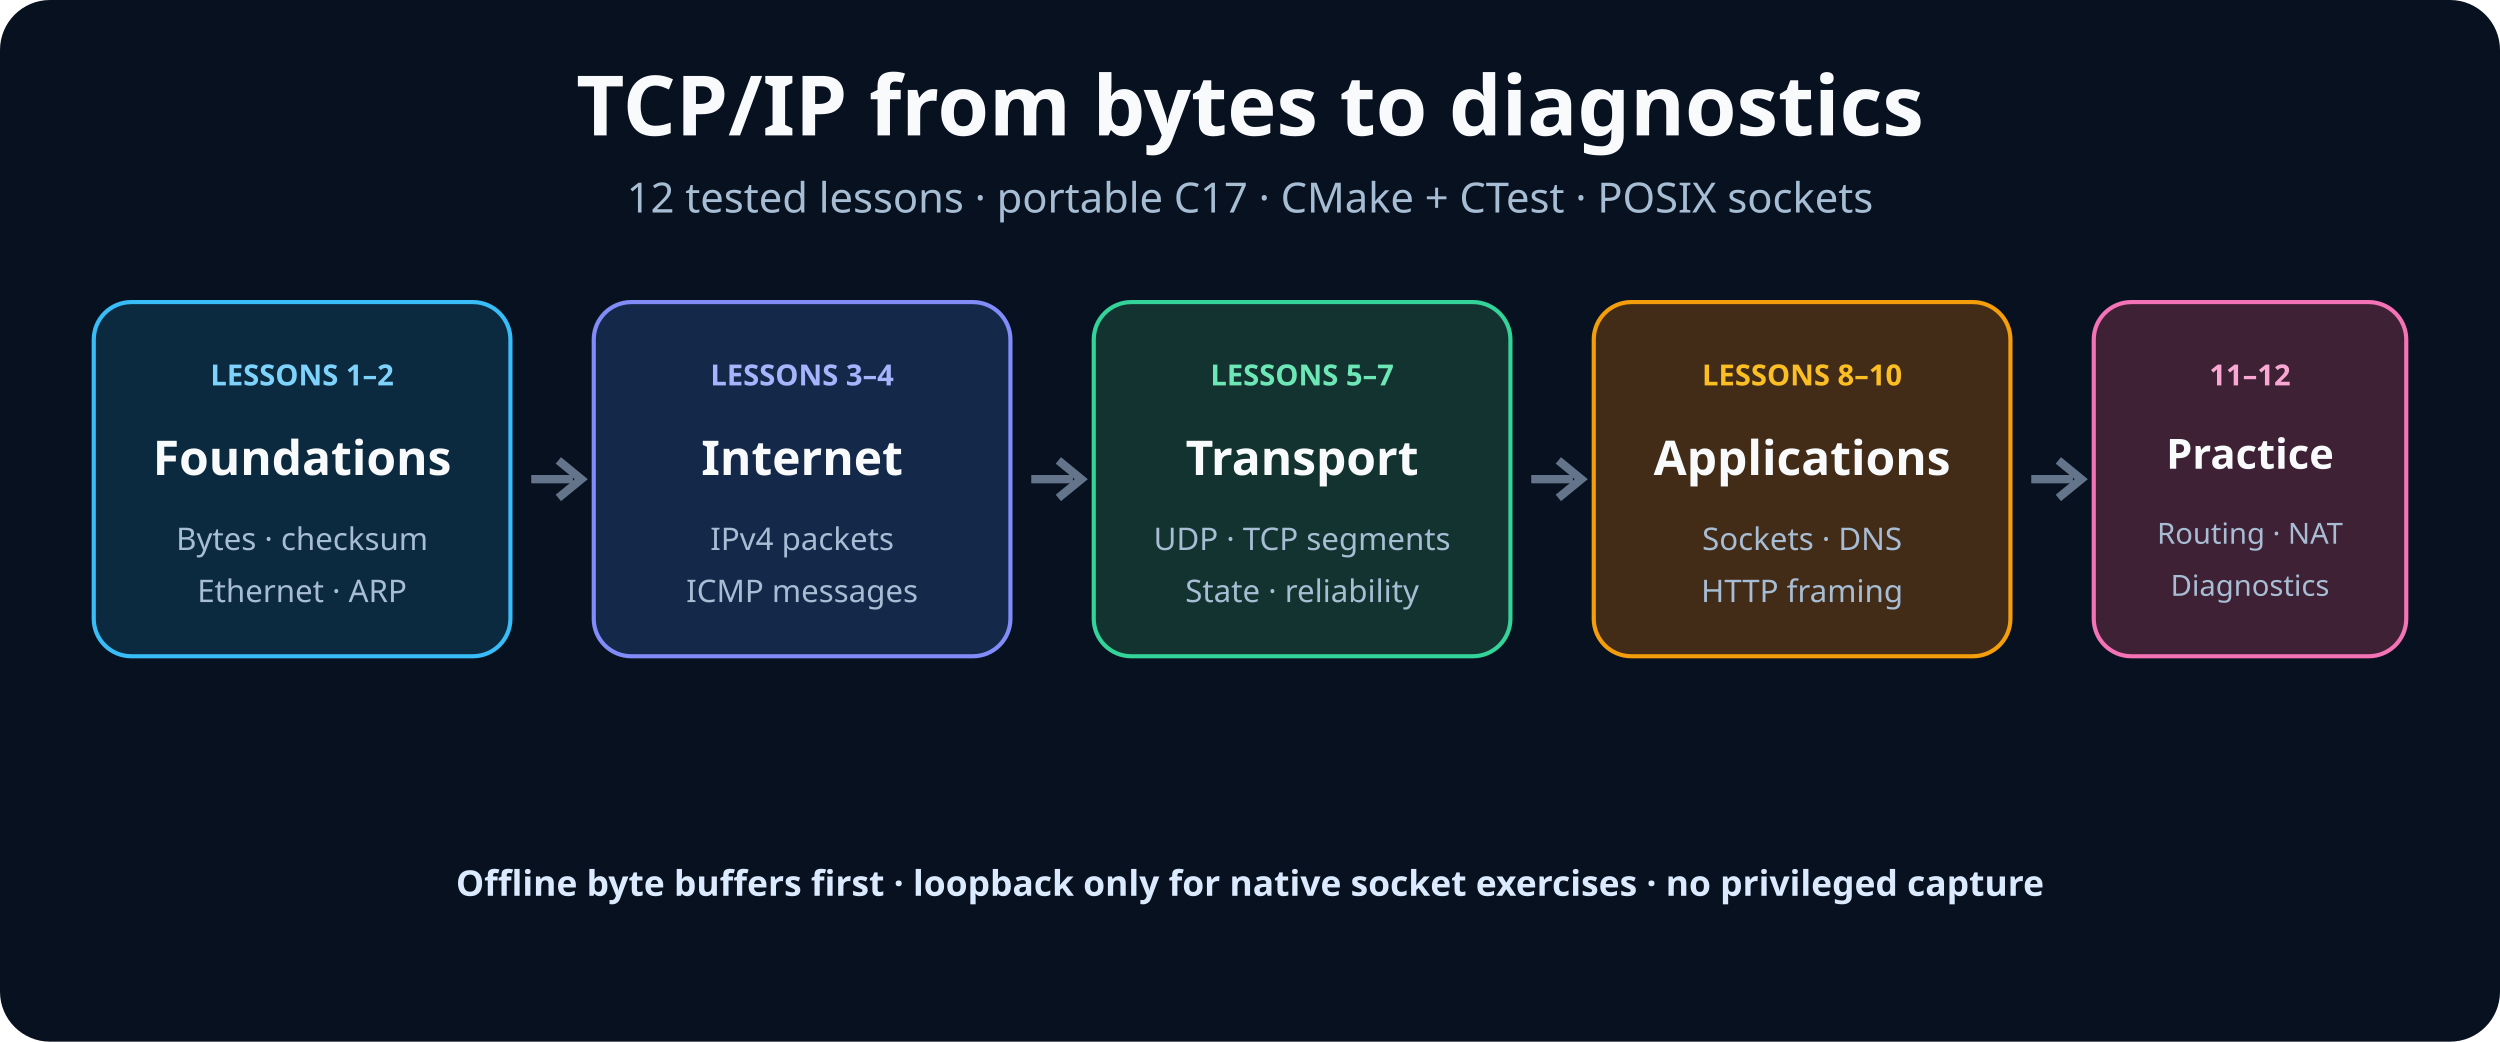
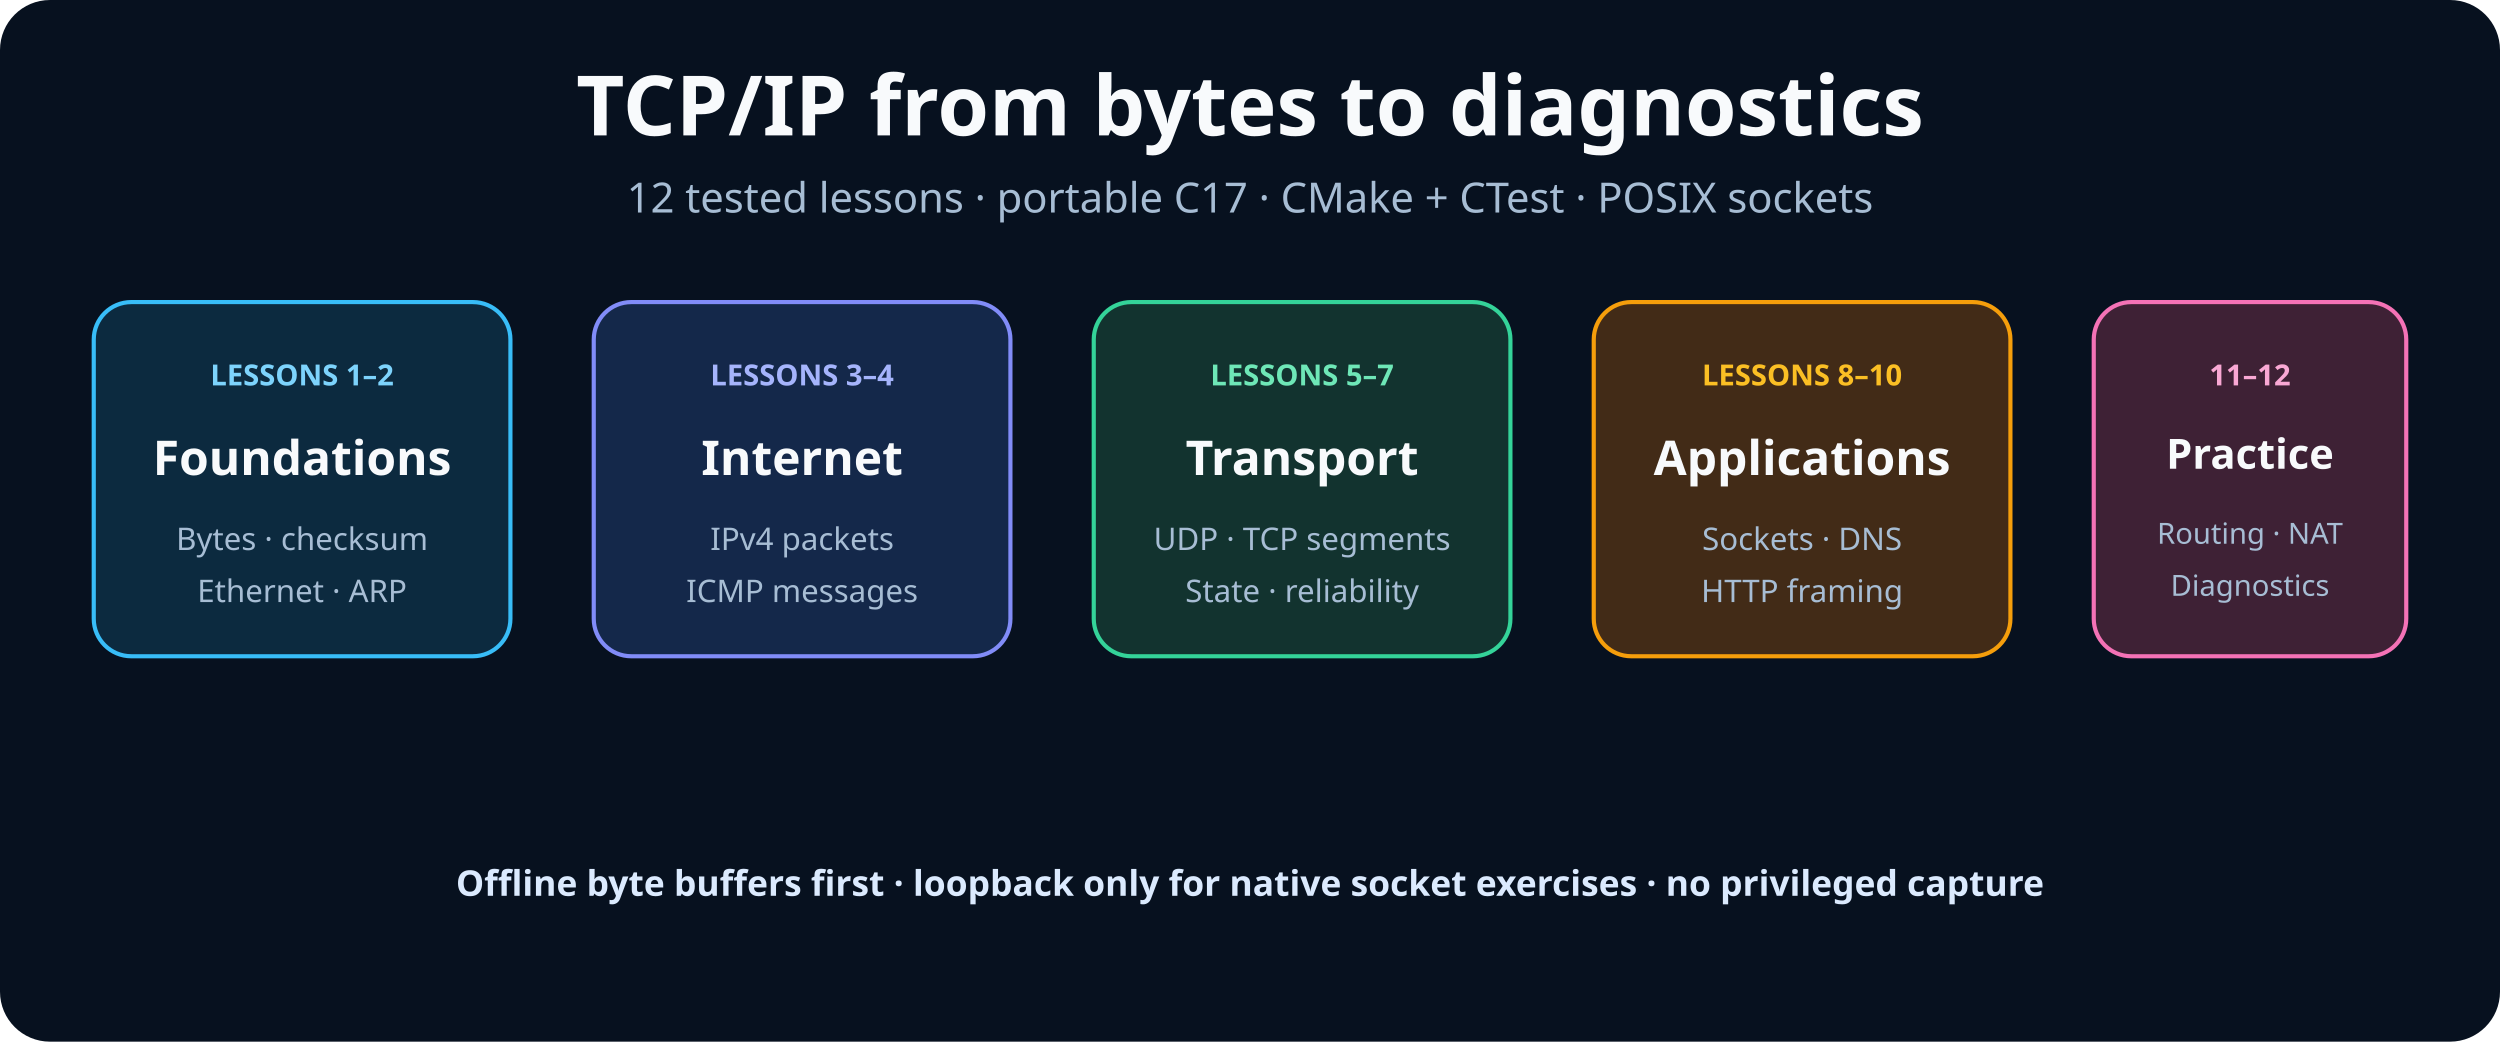
<svg xmlns="http://www.w3.org/2000/svg" viewBox="0 0 1200 500" width="1200" height="500" role="img">
  <rect width="1200" height="500" rx="24" fill="#07111f" />
  <text x="600" y="65" text-anchor="middle" font-family="system-ui,sans-serif" font-size="40" font-weight="700" fill="#f8fafc">TCP/IP from bytes to diagnostics</text>
  <text x="600" y="102" text-anchor="middle" font-family="system-ui,sans-serif" font-size="20" fill="#a7bdd4">12 tested lessons · portable C17 · CMake + CTest · POSIX sockets</text>
  <g font-family="system-ui,sans-serif">
    <rect x="45" y="145" width="200" height="170" rx="18" fill="#0c2a3f" stroke="#38bdf8" stroke-width="2" />
    <text x="145" y="185" text-anchor="middle" font-size="14" font-weight="700" fill="#7dd3fc">LESSONS 1–2</text>
    <text x="145" y="228" text-anchor="middle" font-size="23" font-weight="700" fill="#f8fafc">Foundations</text>
    <text x="145" y="264" text-anchor="middle" font-size="15" fill="#a7bdd4">Bytes · checksum</text>
    <text x="145" y="289" text-anchor="middle" font-size="15" fill="#a7bdd4">Ethernet · ARP</text>
-     <path d="M255 230 H275" stroke="#64748b" stroke-width="4" />
-     <path d="M268 221 L279 230 L268 239" fill="none" stroke="#64748b" stroke-width="4" />
    <rect x="285" y="145" width="200" height="170" rx="18" fill="#14284a" stroke="#818cf8" stroke-width="2" />
    <text x="385" y="185" text-anchor="middle" font-size="14" font-weight="700" fill="#a5b4fc">LESSONS 3–4</text>
    <text x="385" y="228" text-anchor="middle" font-size="23" font-weight="700" fill="#f8fafc">Internet</text>
    <text x="385" y="264" text-anchor="middle" font-size="15" fill="#a7bdd4">IPv4 packets</text>
    <text x="385" y="289" text-anchor="middle" font-size="15" fill="#a7bdd4">ICMP messages</text>
-     <path d="M495 230 H515" stroke="#64748b" stroke-width="4" />
-     <path d="M508 221 L519 230 L508 239" fill="none" stroke="#64748b" stroke-width="4" />
    <rect x="525" y="145" width="200" height="170" rx="18" fill="#12332f" stroke="#34d399" stroke-width="2" />
    <text x="625" y="185" text-anchor="middle" font-size="14" font-weight="700" fill="#6ee7b7">LESSONS 5–7</text>
    <text x="625" y="228" text-anchor="middle" font-size="23" font-weight="700" fill="#f8fafc">Transport</text>
    <text x="625" y="264" text-anchor="middle" font-size="15" fill="#a7bdd4">UDP · TCP segments</text>
    <text x="625" y="289" text-anchor="middle" font-size="15" fill="#a7bdd4">State · reliability</text>
-     <path d="M735 230 H755" stroke="#64748b" stroke-width="4" />
-     <path d="M748 221 L759 230 L748 239" fill="none" stroke="#64748b" stroke-width="4" />
    <rect x="765" y="145" width="200" height="170" rx="18" fill="#422b17" stroke="#f59e0b" stroke-width="2" />
    <text x="865" y="185" text-anchor="middle" font-size="14" font-weight="700" fill="#fbbf24">LESSONS 8–10</text>
    <text x="865" y="228" text-anchor="middle" font-size="23" font-weight="700" fill="#f8fafc">Applications</text>
    <text x="865" y="264" text-anchor="middle" font-size="15" fill="#a7bdd4">Sockets · DNS</text>
    <text x="865" y="289" text-anchor="middle" font-size="15" fill="#a7bdd4">HTTP framing</text>
-     <path d="M975 230 H995" stroke="#64748b" stroke-width="4" />
-     <path d="M988 221 L999 230 L988 239" fill="none" stroke="#64748b" stroke-width="4" />
    <rect x="1005" y="145" width="150" height="170" rx="18" fill="#3e2135" stroke="#f472b6" stroke-width="2" />
    <text x="1080" y="185" text-anchor="middle" font-size="14" font-weight="700" fill="#f9a8d4">11–12</text>
    <text x="1080" y="225" text-anchor="middle" font-size="20" font-weight="700" fill="#f8fafc">Practice</text>
    <text x="1080" y="261" text-anchor="middle" font-size="14" fill="#a7bdd4">Routing · NAT</text>
    <text x="1080" y="286" text-anchor="middle" font-size="14" fill="#a7bdd4">Diagnostics</text>
  </g>
  <text x="600" y="430" text-anchor="middle" font-family="system-ui,sans-serif" font-size="17" font-weight="600" fill="#dbeafe">Offline byte buffers first · loopback only for native socket exercises · no privileged capture</text>
</svg>
